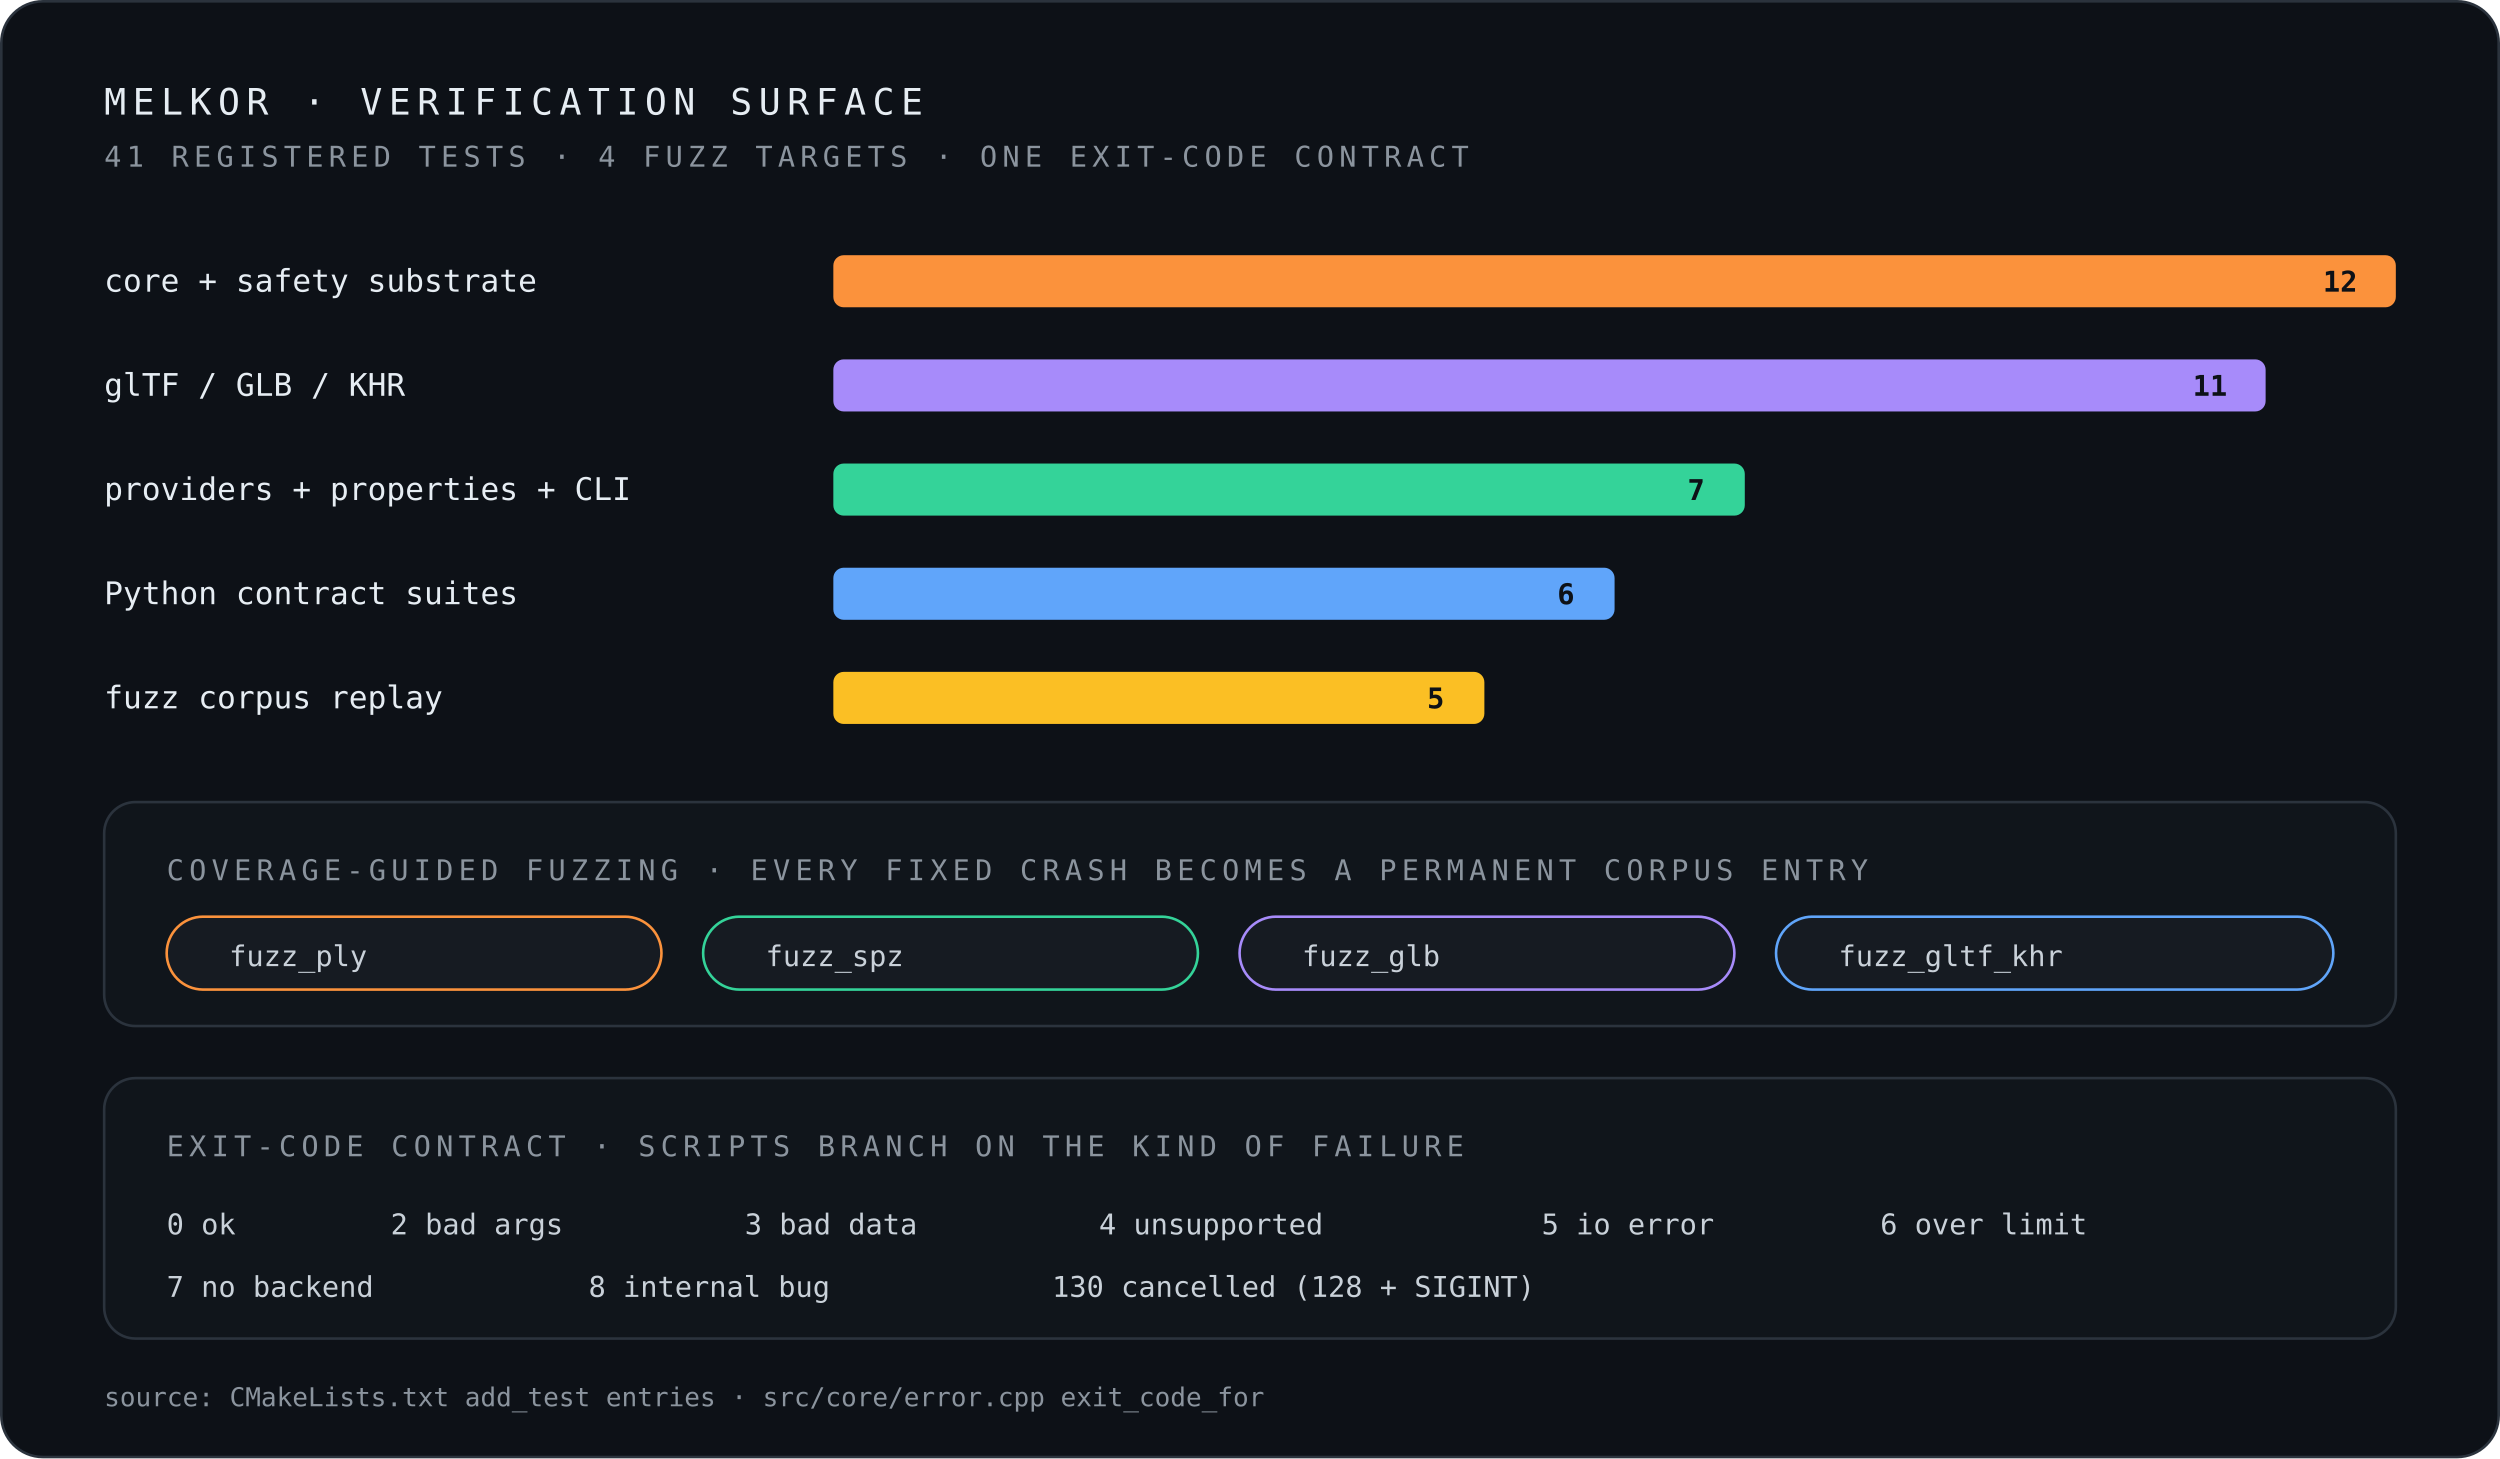
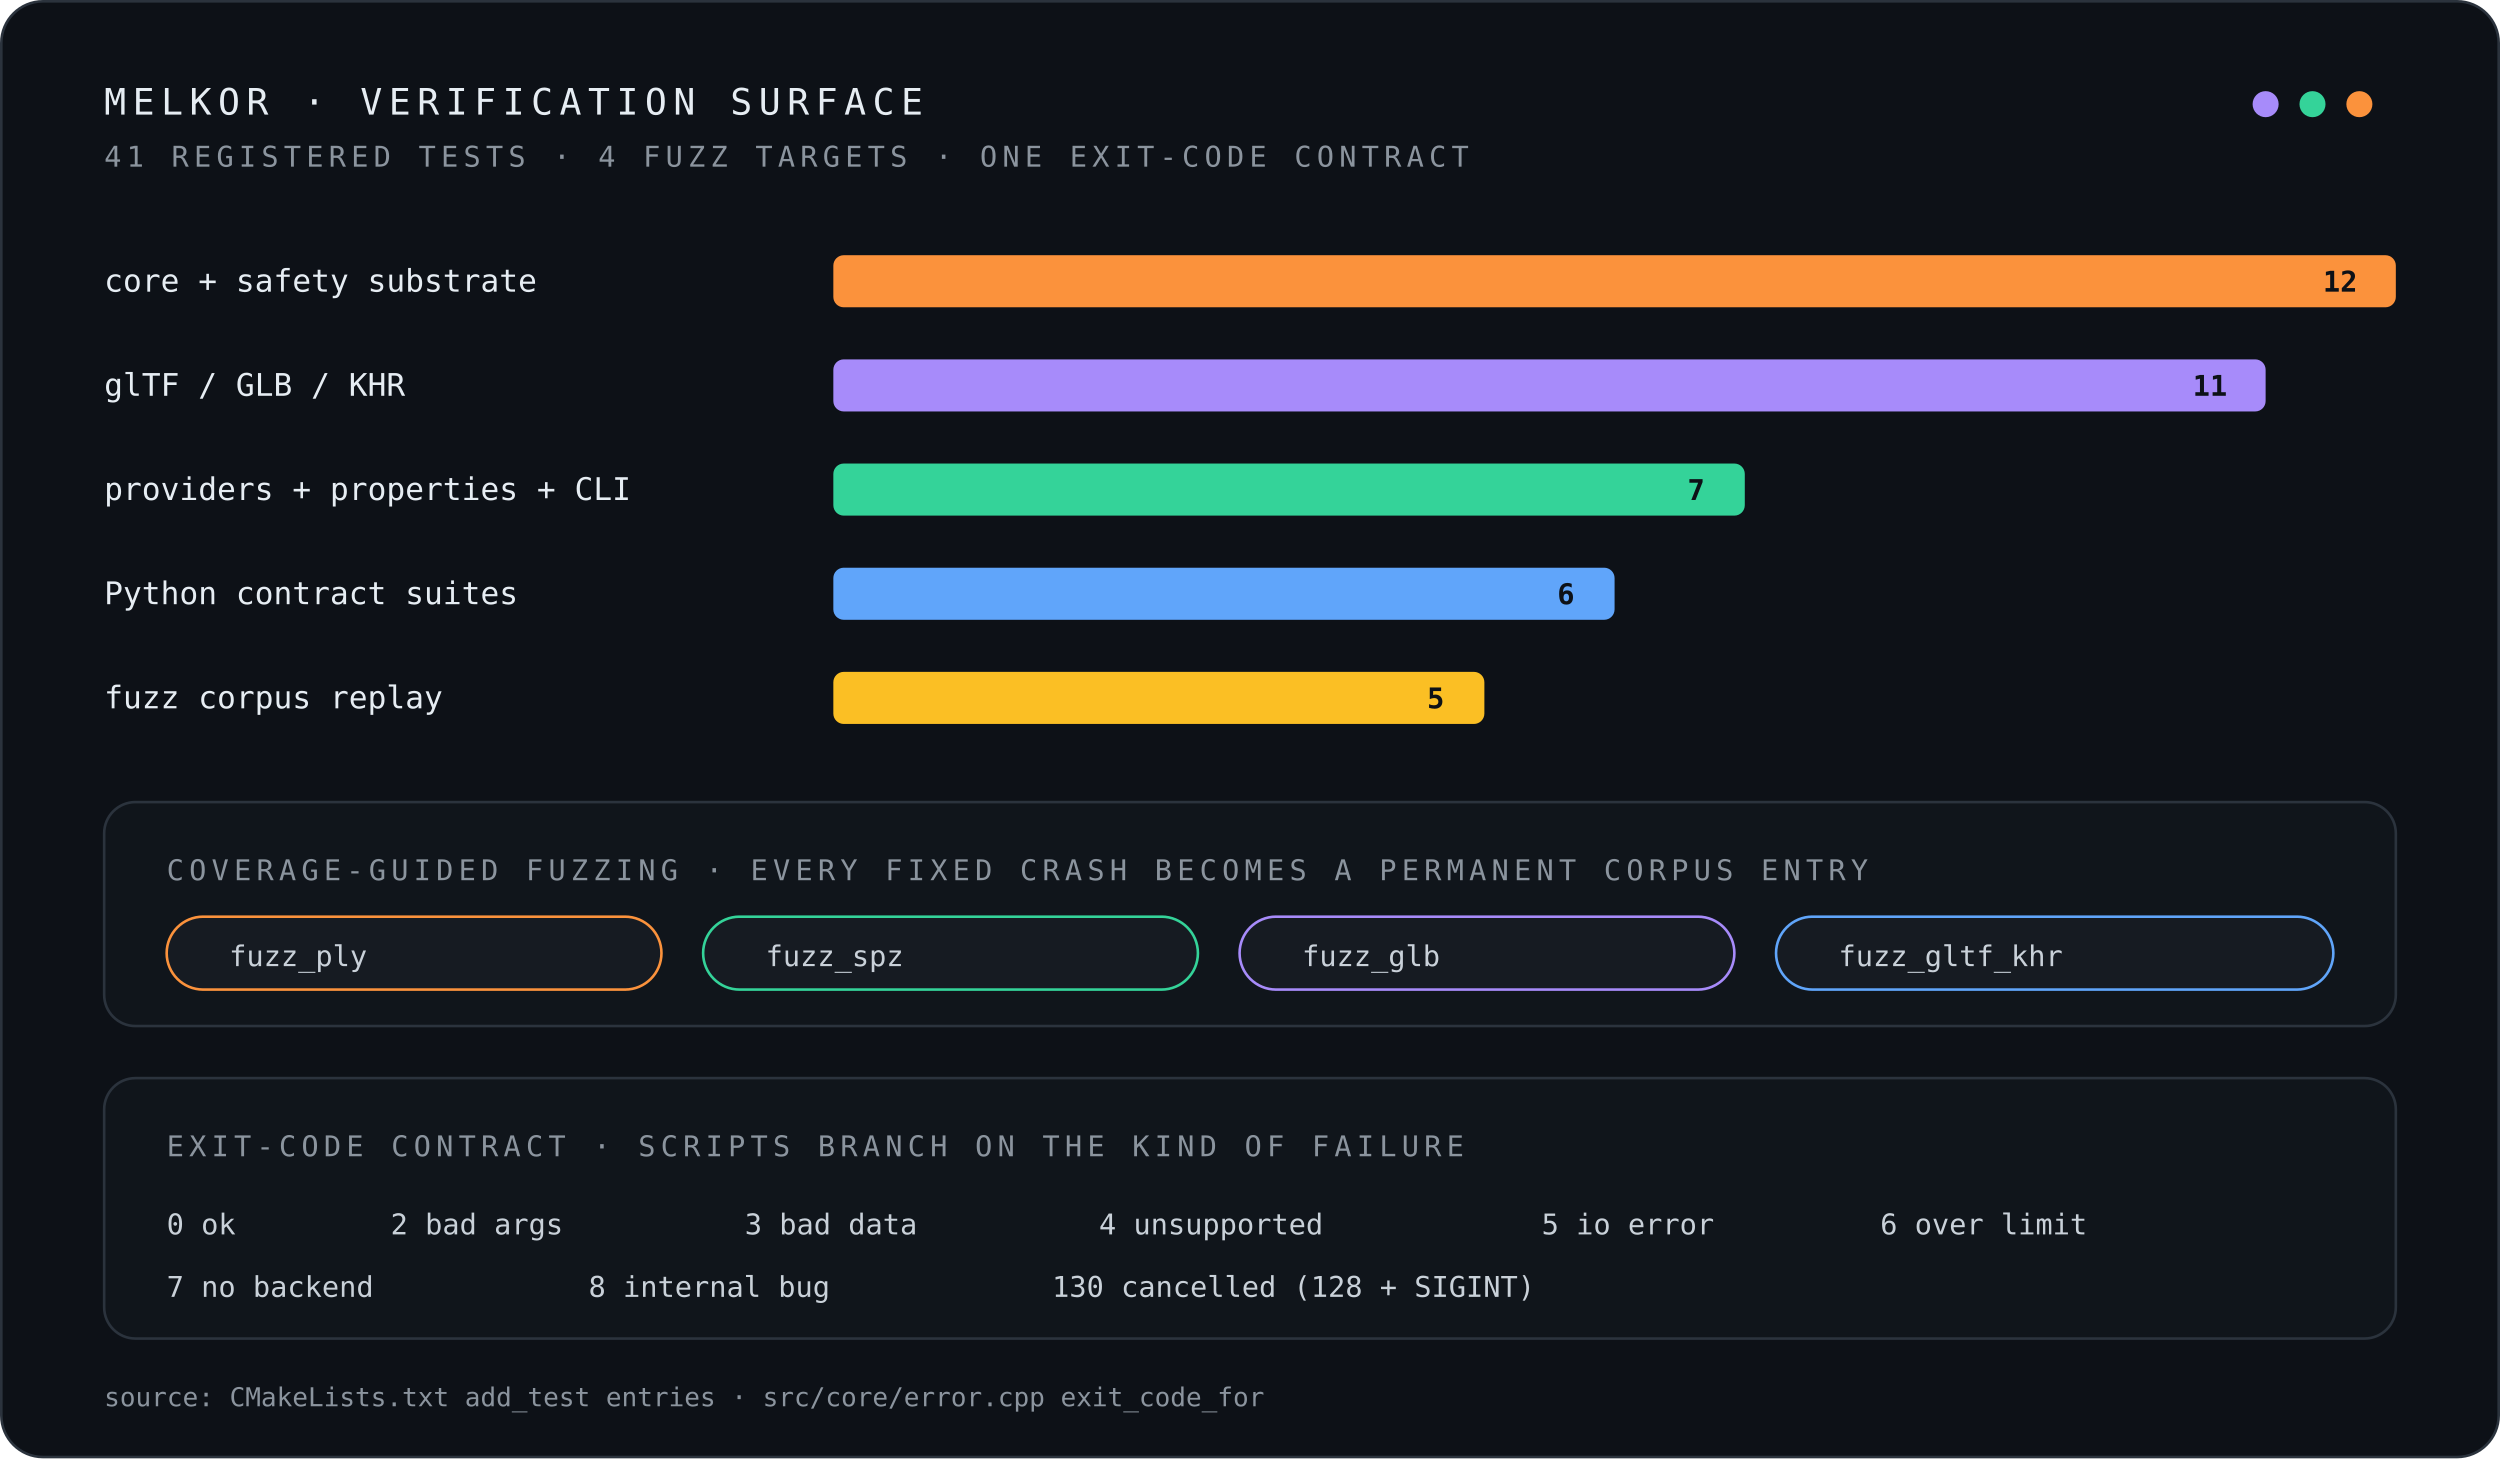
<svg xmlns="http://www.w3.org/2000/svg" viewBox="0 0 960 560" role="img" aria-labelledby="t d">
  <style>
    text { font-family: ui-monospace, SFMono-Regular, Menlo, monospace; fill: #c9d1d9; }
    .h1 { font-size: 14px; fill: #e6edf3; letter-spacing: 2.5px; }
    .h2 { font-size: 11px; fill: #8b949e; letter-spacing: 2px; }
    .row { font-size: 12px; fill: #e6edf3; }
    .sub { font-size: 10px; fill: #8b949e; }
    .val { font-size: 11px; fill: #0d1117; font-weight: bold; }
    .code { font-size: 11px; }
  </style>
  <rect x="0.5" y="0.5" width="959" height="559" rx="16" fill="#0d1117" stroke="#2b333d" />
  <text class="h1" x="40" y="44">MELKOR · VERIFICATION SURFACE</text>
  <text class="h2" x="40" y="64">41 REGISTERED TESTS · 4 FUZZ TARGETS · ONE EXIT-CODE CONTRACT</text>
+   <circle cx="906" cy="40" r="5" fill="#fb923c" />
+   <circle cx="888" cy="40" r="5" fill="#34d399" />
+   <circle cx="870" cy="40" r="5" fill="#a78bfa" />
  <g>
    <text class="row" x="40" y="112">core + safety substrate</text>
    <rect x="320" y="98" width="600" height="20" rx="4" fill="#fb923c" />
    <text class="val" x="892" y="112">12</text>
    <text class="row" x="40" y="152">glTF / GLB / KHR</text>
    <rect x="320" y="138" width="550" height="20" rx="4" fill="#a78bfa" />
    <text class="val" x="842" y="152">11</text>
    <text class="row" x="40" y="192">providers + properties + CLI</text>
    <rect x="320" y="178" width="350" height="20" rx="4" fill="#34d399" />
    <text class="val" x="648" y="192">7</text>
    <text class="row" x="40" y="232">Python contract suites</text>
    <rect x="320" y="218" width="300" height="20" rx="4" fill="#60a5fa" />
    <text class="val" x="598" y="232">6</text>
    <text class="row" x="40" y="272">fuzz corpus replay</text>
    <rect x="320" y="258" width="250" height="20" rx="4" fill="#fbbf24" />
    <text class="val" x="548" y="272">5</text>
  </g>
  <g>
    <rect x="40" y="308" width="880" height="86" rx="12" fill="#10151b" stroke="#2b333d" />
    <text class="h2" x="64" y="338">COVERAGE-GUIDED FUZZING · EVERY FIXED CRASH BECOMES A PERMANENT CORPUS ENTRY</text>
    <rect x="64" y="352" width="190" height="28" rx="14" fill="#161b22" stroke="#fb923c" />
    <text class="code" x="88" y="371" fill="#fb923c">fuzz_ply</text>
    <rect x="270" y="352" width="190" height="28" rx="14" fill="#161b22" stroke="#34d399" />
    <text class="code" x="294" y="371" fill="#34d399">fuzz_spz</text>
    <rect x="476" y="352" width="190" height="28" rx="14" fill="#161b22" stroke="#a78bfa" />
    <text class="code" x="500" y="371" fill="#a78bfa">fuzz_glb</text>
    <rect x="682" y="352" width="214" height="28" rx="14" fill="#161b22" stroke="#60a5fa" />
    <text class="code" x="706" y="371" fill="#60a5fa">fuzz_gltf_khr</text>
  </g>
  <g>
    <rect x="40" y="414" width="880" height="100" rx="12" fill="#10151b" stroke="#2b333d" />
    <text class="h2" x="64" y="444">EXIT-CODE CONTRACT · SCRIPTS BRANCH ON THE KIND OF FAILURE</text>
    <g class="code">
      <text x="64" y="474" fill="#34d399">0 ok</text>
      <text x="150" y="474" fill="#fbbf24">2 bad args</text>
      <text x="286" y="474" fill="#fb7185">3 bad data</text>
      <text x="422" y="474" fill="#a78bfa">4 unsupported</text>
      <text x="592" y="474" fill="#60a5fa">5 io error</text>
      <text x="722" y="474" fill="#fb923c">6 over limit</text>
      <text x="64" y="498" fill="#2dd4bf">7 no backend</text>
      <text x="226" y="498" fill="#ef4444">8 internal bug</text>
      <text x="404" y="498" fill="#8b949e">130 cancelled (128 + SIGINT)</text>
    </g>
  </g>
  <text class="sub" x="40" y="540">source: CMakeLists.txt add_test entries · src/core/error.cpp exit_code_for</text>
</svg>
